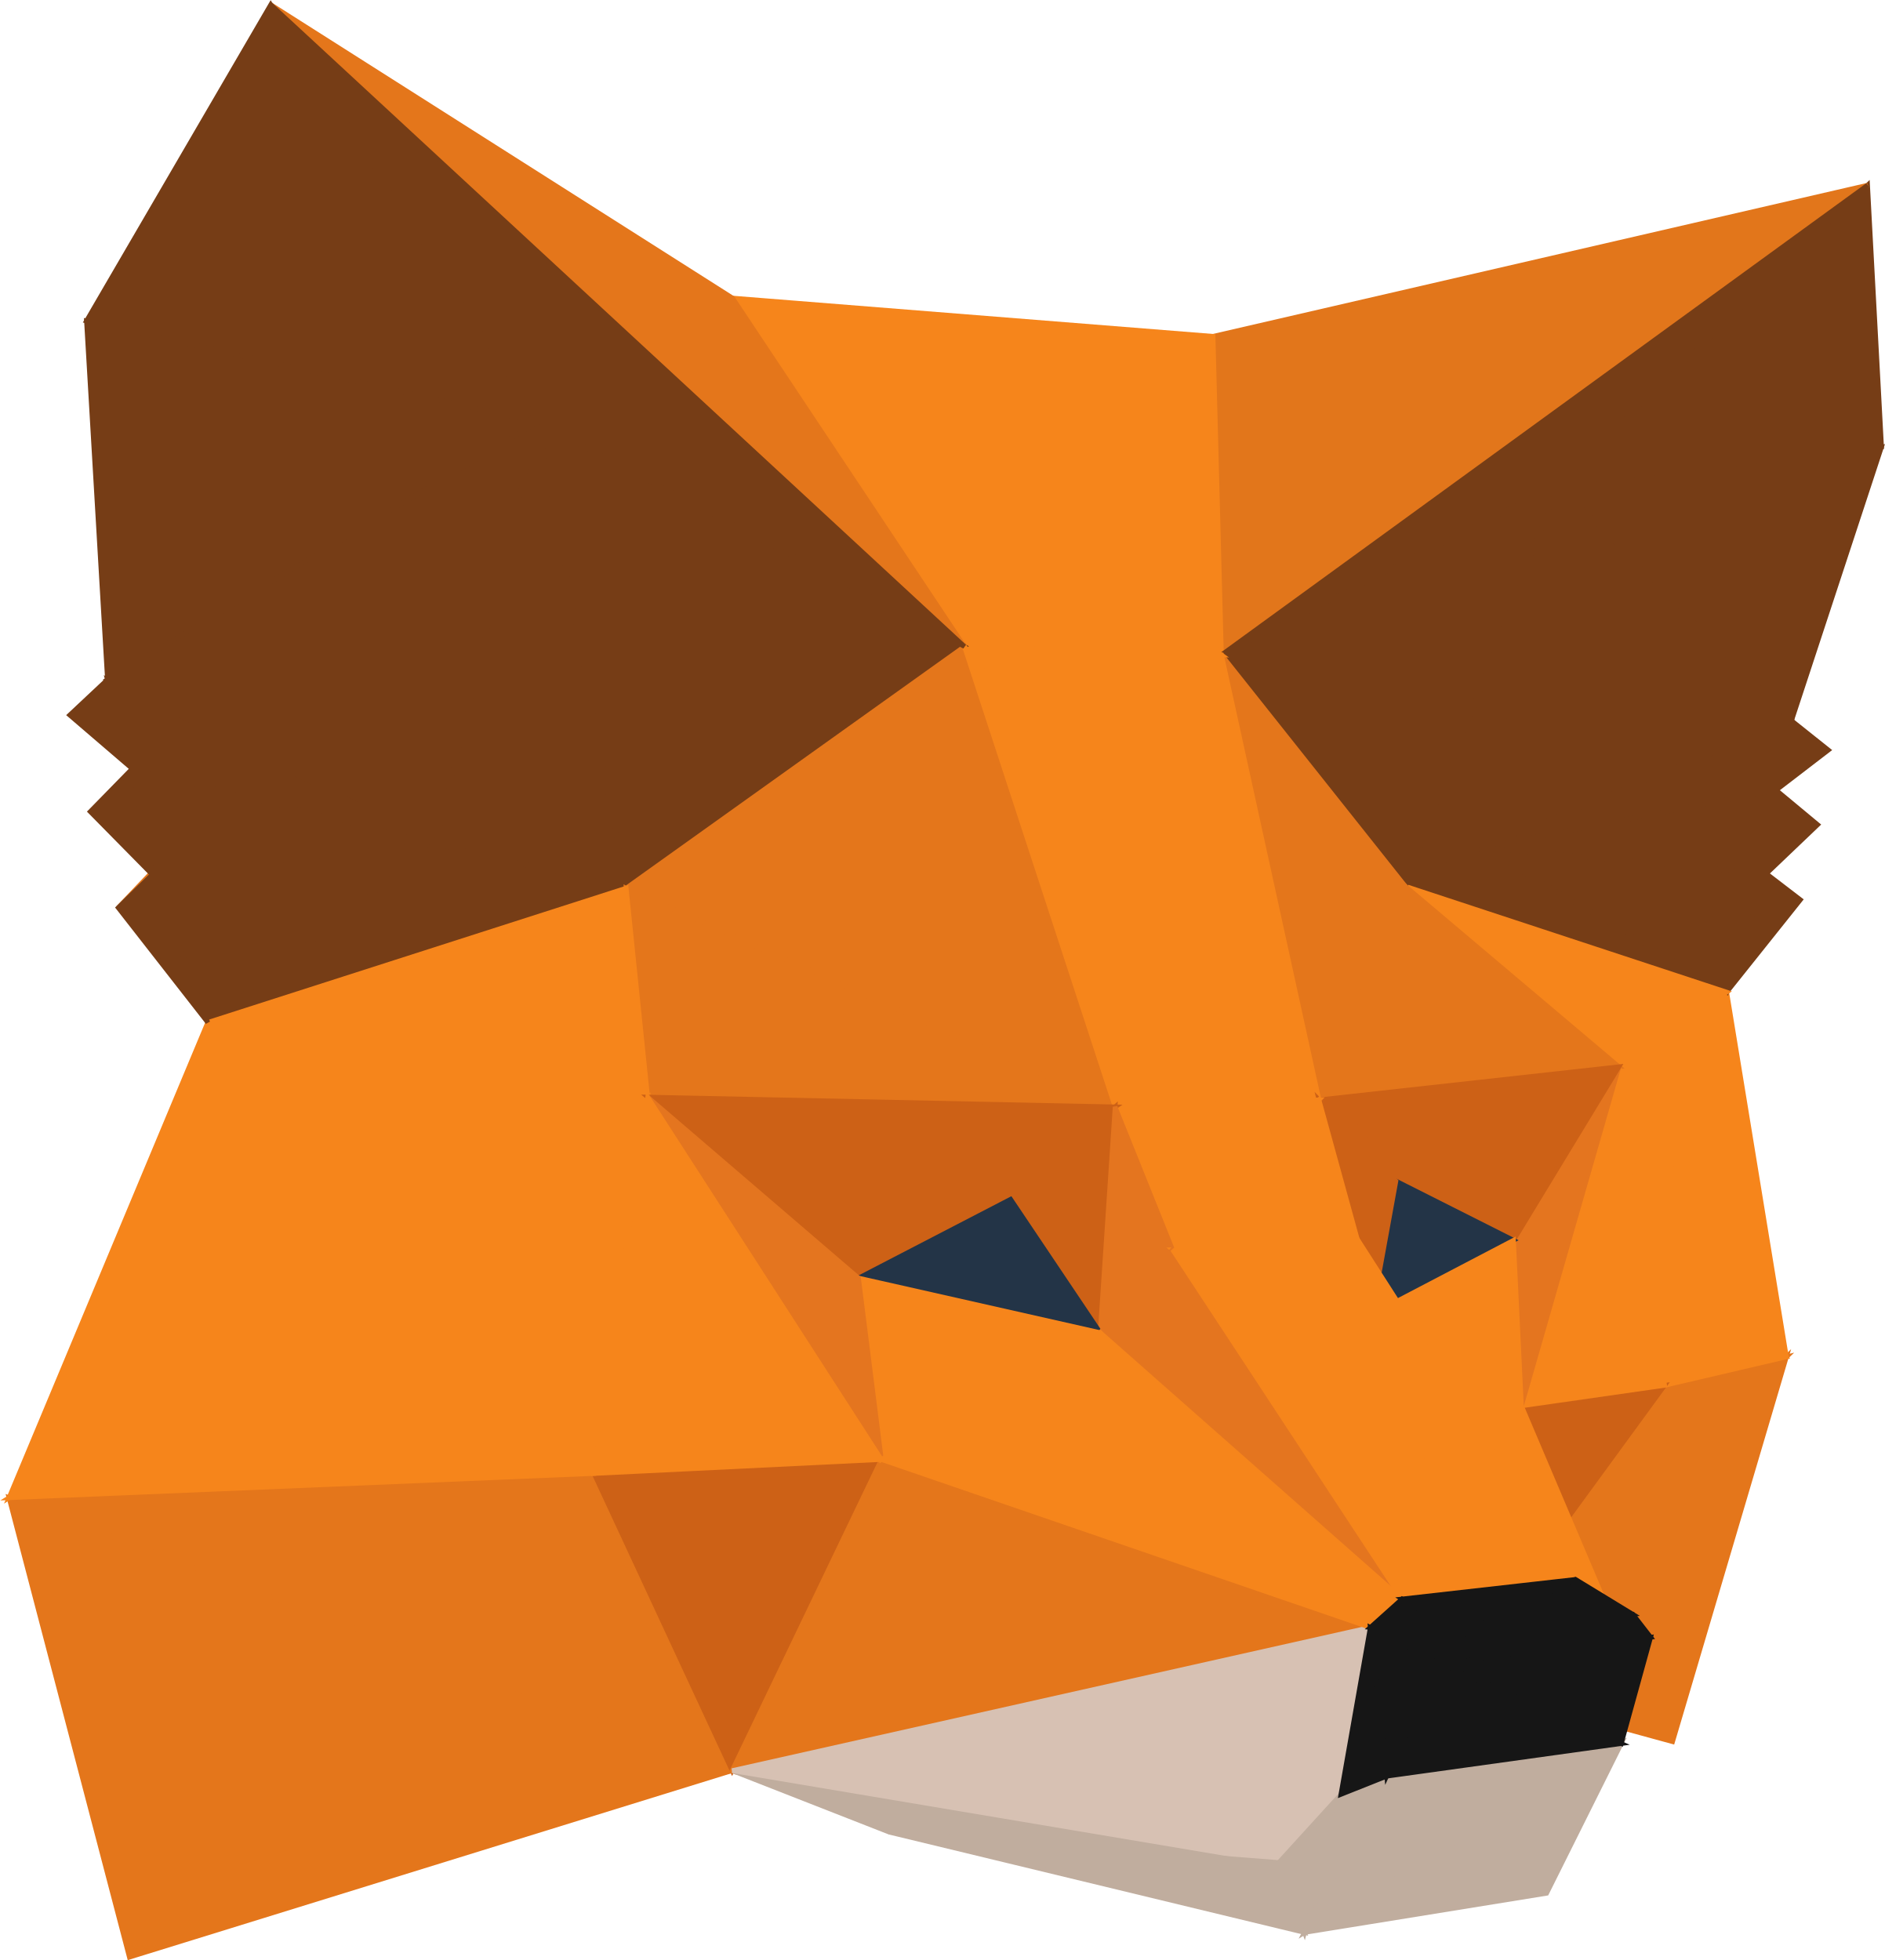
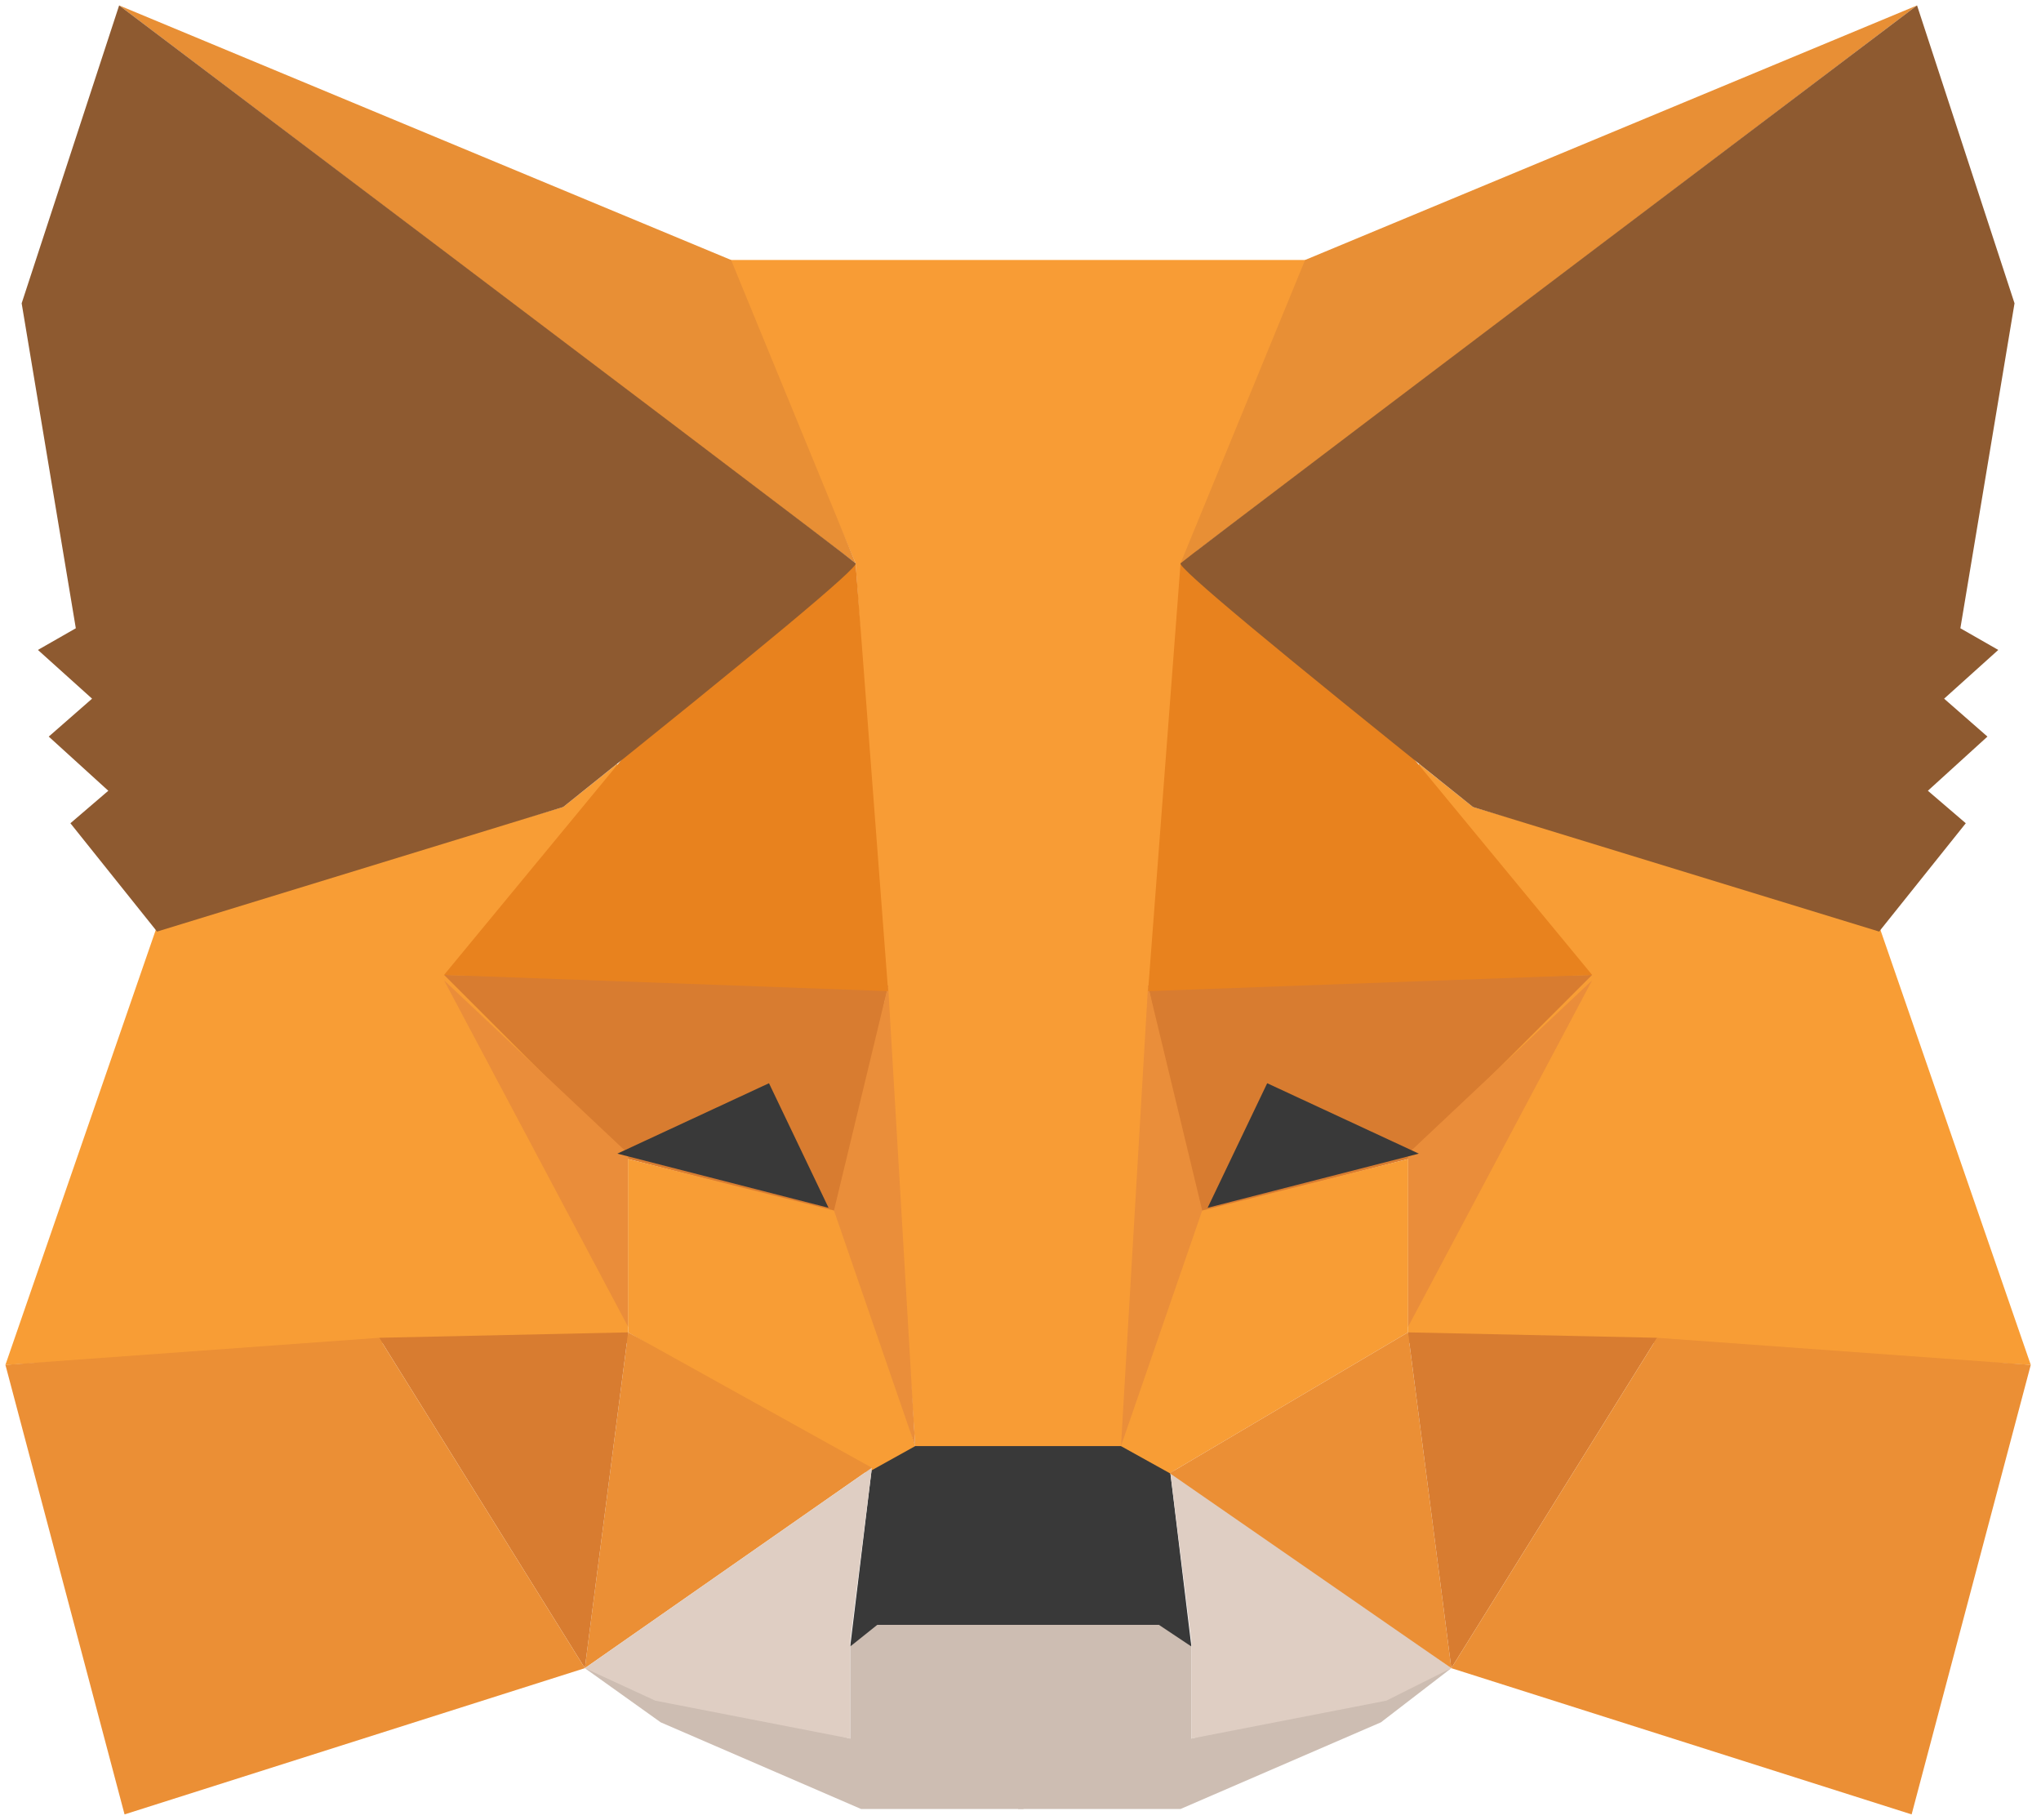
- <svg xmlns="http://www.w3.org/2000/svg" id="Layer_1" viewBox="0 0 404 420.2" width="2404" height="2500">
-   <style>.st0{fill:#e4761b;stroke:#e4761b}.st1{fill:#f6851b;stroke:#f6851b}.st2{fill:#763d16;stroke:#763d16}.st3{fill:#e2761b;stroke:#e2761b}.st4{fill:#c0ad9e;stroke:#c0ad9e}.st5{fill:#cd6116;stroke:#cd6116}.st6{fill:#e4751f;stroke:#e4751f}.st7{fill:#233447;stroke:#233447}.st8{fill:#d7c1b3;stroke:#d7c1b3}.st9{fill:#161616;stroke:#161616}</style>
-   <path class="st0" d="M382.9 290.9l-24.4 82.5-47.9-13.1z" />
-   <path class="st0" d="M310.6 360.3l46.2-63.3 26.1-6.1z" />
-   <path class="st1" d="M347 228.7l35.9 62.2-26.1 6.1zM347 228.7l23.1-16 12.8 78.2z" />
-   <path class="st2" d="M317.6 181.7l66.4-27.2-3.3 14.9zM378.6 187.3l-61-5.6 63.1-12.3z" />
-   <path class="st2" d="M378.6 187.3l-8.5 25.4-52.5-31zM391.9 160.8l-11.2 8.6 3.3-14.9zM378.6 187.3l2.1-17.9 8.9 7.4z" />
-   <path class="st3" d="M259.1 340.2l16.6 5.3 34.9 14.8z" />
-   <path class="st2" d="M370.1 212.7l8.5-25.4 7.3 5.6zM370.1 212.7L301.2 190l16.4-8.3z" />
-   <path class="st2" d="M334 103.8l-16.4 77.9-16.4 8.3z" />
-   <path class="st2" d="M384 154.5l-66.4 27.2 16.4-77.9z" />
-   <path class="st2" d="M334 103.8l69.3-8-19.3 58.7z" />
-   <path class="st1" d="M370.1 212.7l-23.1 16-45.8-38.7z" />
-   <path class="st2" d="M400.3 39.7l3 56.1-69.3 8z" />
-   <path class="st3" d="M400.3 39.7L261.8 140.4 260 72.1z" />
-   <path class="st1" d="M157 63.9l103 8.2 1.8 68.3z" />
-   <path class="st2" d="M301.2 190l-39.4-49.6 72.2-36.6z" />
-   <path class="st0" d="M301.2 190l45.8 38.7-64.3 7.1z" />
-   <path class="st0" d="M282.7 235.8l-20.9-95.4 39.4 49.6z" />
-   <path class="st2" d="M334 103.8l-72.2 36.6L400.3 39.7z" />
-   <path class="st4" d="M157.9 358.7l32.7 34.1-44.5-40.5z" />
-   <path class="st5" d="M310.6 360.3l15.5-58.9 30.7-4.4z" />
-   <path class="st3" d="M25.3 194.6l56.6-59.5-49.3 52.4z" />
-   <path class="st1" d="M356.8 297l-30.7 4.4 20.9-72.7zM261.8 140.4l-55.1-1.8L157 63.9z" />
-   <path class="st6" d="M347 228.7l-20.9 72.7-1.7-35.5z" />
-   <path class="st5" d="M282.7 235.8l64.3-7.1-22.6 37.2z" />
-   <path class="st1" d="M206.7 138.6l55.1 1.8 20.9 95.4z" />
-   <path class="st0" d="M206.7 138.6L58 1l99 62.9zM156.9 379.6l-129.2 40-25.8-98.5z" />
-   <path class="st2" d="M44.5 219.2l48.8-38.3 40.9 9.5z" />
-   <path class="st2" d="M134.2 190.4l-40.9-9.5 21.9-90.4z" />
-   <path class="st2" d="M32.6 187.5l60.7-6.6-48.8 38.3z" />
-   <path class="st5" d="M324.4 265.9l-25.2-12.7-16.5-17.4z" />
-   <path class="st2" d="M32.6 187.5l-4.3-22.7 65 16.1z" />
-   <path class="st7" d="M294 281.8l5.2-28.6 25.2 12.7z" />
-   <path class="st1" d="M326.1 301.4L294 281.8l30.4-15.9z" />
-   <path class="st2" d="M93.3 180.9l-65-16.1-5.3-19.1zM115.2 90.5l-21.9 90.4L23 145.7zM115.2 90.5l91.5 48.1-72.5 51.8z" />
-   <path class="st0" d="M134.2 190.4l72.5-51.8 32.3 98.7zM239 237.3l-100.2-2.1-4.6-44.8z" />
-   <path class="st1" d="M44.5 219.2l89.7-28.8 4.6 44.8zM282.7 235.8l-43.7 1.5-32.3-98.7z" />
-   <path class="st5" d="M299.2 253.2l-5.2 28.6-11.3-46z" />
-   <path class="st2" d="M58 1l148.7 137.6-91.5-48.1z" />
-   <path class="st0" d="M1.9 321.1l125.4-5.2 29.6 63.7z" />
-   <path class="st5" d="M156.9 379.6l-29.6-63.7 61.6-3z" />
-   <path class="st1" d="M294 281.8l32.1 19.6 17.7 41.7zM138.8 235.2L1.9 321.1l42.6-101.9zM127.3 315.9L1.9 321.1l136.9-85.9zM282.7 235.8l8.2 29.8-39.6 2.3zM251.3 267.9L239 237.3l43.7-1.5z" />
-   <path class="st4" d="M190.6 392.8l-33.7-13.2 117.2 19.7z" />
-   <path class="st2" d="M44.5 219.2l-19.2-24.6 7.3-7.1z" />
-   <path class="st8" d="M287.4 384.7l-13.3 14.6-117.2-19.7z" />
-   <path class="st0" d="M293.7 348.9l-136.8 30.7 32-66.7z" />
-   <path class="st8" d="M156.9 379.6l136.8-30.7-6.3 35.8z" />
-   <path class="st2" d="M23 145.7l-4.5-76.9 96.7 21.7zM32.6 187.5L19.3 174l9-9.2z" />
-   <path class="st5" d="M216.6 257.1l22.4-19.8-3.2 48.4z" />
-   <path class="st5" d="M239 237.3l-22.4 19.8L184 274z" />
-   <path class="st1" d="M343.8 343.1l-6.1-4.5-43.7-56.8z" />
-   <path class="st5" d="M184 274l-45.2-38.8 100.2 2.1z" />
-   <path class="st6" d="M235.8 285.7l3.2-48.4 12.3 30.6z" />
-   <path class="st2" d="M14.9 153.3l8.1-7.6 5.3 19.1z" />
-   <path class="st7" d="M235.8 285.7L184 274l32.6-16.9z" />
-   <path class="st2" d="M115.2 90.5L18.5 68.8 58 1z" />
-   <path class="st4" d="M274.1 399.3l5.5 15-89-21.5z" />
-   <path class="st1" d="M188.9 312.9L184 274l51.8 11.7z" />
-   <path class="st6" d="M138.8 235.2L184 274l4.9 38.9z" />
-   <path class="st1" d="M251.3 267.9l39.6-2.3 46.8 73zM138.8 235.2l50.1 77.7-61.6 3z" />
-   <path class="st6" d="M251.3 267.9l49.2 74.9-64.7-57.1z" />
-   <path class="st1" d="M235.8 285.7l64.7 57.1-6.8 6.1z" />
-   <path class="st1" d="M293.7 348.9l-104.8-36 46.9-27.2zM337.7 338.6l-37.2 4.2-49.2-74.9z" />
-   <path class="st4" d="M347.5 373.8l-16 32.1-51.9 8.4zM279.6 414.3l-5.5-15 13.3-14.6z" />
-   <path class="st4" d="M287.4 384.7l9.8-3.9-17.6 33.5zM279.6 414.3l17.6-33.5 50.3-7z" />
-   <path class="st9" d="M337.7 338.6l12.3 7.5-37.4 4.5z" />
-   <path class="st9" d="M312.6 350.6l-12.1-7.8 37.2-4.2zM308.3 356.5l45.5-5.5-6.3 22.8z" />
-   <path class="st9" d="M347.5 373.8l-50.3 7 11.1-24.3zM297.2 380.8l-9.8 3.9 6.3-35.8zM293.7 348.9l6.8-6.1 12.1 7.8zM350 346.1l3.8 4.9-45.5 5.5z" />
-   <path class="st9" d="M308.3 356.5l4.3-5.9 37.4-4.5zM293.7 348.9l14.6 7.6-11.1 24.3z" />
-   <path class="st9" d="M312.6 350.6l-4.3 5.9-14.6-7.6z" />
+ <svg xmlns="http://www.w3.org/2000/svg" width="212" height="189" viewBox="0 0 212 189" id="metamask">
+   <g fill="none" fill-rule="evenodd">
+     <polygon fill="#CDBDB2" points="60.75 173.25 88.313 180.563 88.313 171 90.563 168.75 106.313 168.75 106.313 180 106.313 187.875 89.438 187.875 68.625 178.875" />
+     <polygon fill="#CDBDB2" points="105.75 173.25 132.75 180.563 132.75 171 135 168.75 150.75 168.75 150.75 180 150.75 187.875 133.875 187.875 113.063 178.875" transform="matrix(-1 0 0 1 256.5 0)" />
+     <polygon fill="#393939" points="90.563 152.438 88.313 171 91.125 168.75 120.375 168.75 123.75 171 121.5 152.438 117 149.625 94.5 150.188" />
+     <polygon fill="#F89C35" points="75.375 27 88.875 58.5 95.063 150.188 117 150.188 123.75 58.5 136.125 27" />
+     <polygon fill="#F89D35" points="16.313 96.188 .563 141.75 39.938 139.5 65.25 139.5 65.25 119.813 64.125 79.313 58.5 83.813" />
+     <polygon fill="#D87C30" points="46.125 101.25 92.25 102.375 87.188 126 65.25 120.375" />
+     <polygon fill="#EA8D3A" points="46.125 101.813 65.25 119.813 65.25 137.813" />
+     <polygon fill="#F89D35" points="65.25 120.375 87.75 126 95.063 150.188 90 153 65.25 138.375" />
+     <polygon fill="#EB8F35" points="65.25 138.375 60.75 173.25 90.563 152.438" />
+     <polygon fill="#EA8E3A" points="92.25 102.375 95.063 150.188 86.625 125.719" />
+     <polygon fill="#D87C30" points="39.375 138.938 65.25 138.375 60.75 173.25" />
+     <polygon fill="#EB8F35" points="12.938 188.438 60.75 173.25 39.375 138.938 .563 141.75" />
+     <polygon fill="#E8821E" points="88.875 58.5 64.688 78.75 46.125 101.25 92.25 102.938" />
+     <polygon fill="#DFCEC3" points="60.75 173.25 90.563 152.438 88.313 170.438 88.313 180.563 68.063 176.625" />
+     <polygon fill="#DFCEC3" points="121.5 173.25 150.75 152.438 148.5 170.438 148.5 180.563 128.25 176.625" transform="matrix(-1 0 0 1 272.25 0)" />
+     <polygon fill="#393939" points="70.313 112.5 64.125 125.438 86.063 119.813" transform="matrix(-1 0 0 1 150.188 0)" />
+     <polygon fill="#E88F35" points="12.375 .563 88.875 58.5 75.938 27" />
+     <path fill="#8E5A30" d="M12.375,0.563 L2.25,31.5 L7.875,65.25 L3.938,67.5 L9.563,72.562 L5.063,76.5 L11.25,82.125 L7.313,85.5 L16.313,96.75 L58.5,83.813 C79.125,67.313 89.25,58.875 88.875,58.5 C88.5,58.125 63,38.813 12.375,0.563 Z" />
+     <g transform="matrix(-1 0 0 1 211.5 0)">
+       <polygon fill="#F89D35" points="16.313 96.188 .563 141.75 39.938 139.5 65.25 139.5 65.25 119.813 64.125 79.313 58.5 83.813" />
+       <polygon fill="#D87C30" points="46.125 101.25 92.25 102.375 87.188 126 65.25 120.375" />
+       <polygon fill="#EA8D3A" points="46.125 101.813 65.25 119.813 65.25 137.813" />
+       <polygon fill="#F89D35" points="65.25 120.375 87.75 126 95.063 150.188 90 153 65.25 138.375" />
+       <polygon fill="#EB8F35" points="65.25 138.375 60.75 173.25 90 153" />
+       <polygon fill="#EA8E3A" points="92.25 102.375 95.063 150.188 86.625 125.719" />
+       <polygon fill="#D87C30" points="39.375 138.938 65.25 138.375 60.75 173.25" />
+       <polygon fill="#EB8F35" points="12.938 188.438 60.75 173.25 39.375 138.938 .563 141.75" />
+       <polygon fill="#E8821E" points="88.875 58.5 64.688 78.75 46.125 101.25 92.25 102.938" />
+       <polygon fill="#393939" points="70.313 112.5 64.125 125.438 86.063 119.813" transform="matrix(-1 0 0 1 150.188 0)" />
+       <polygon fill="#E88F35" points="12.375 .563 88.875 58.5 75.938 27" />
+       <path fill="#8E5A30" d="M12.375,0.563 L2.25,31.5 L7.875,65.25 L3.938,67.5 L9.563,72.562 L5.063,76.5 L11.25,82.125 L7.313,85.5 L16.313,96.75 L58.5,83.813 C79.125,67.313 89.25,58.875 88.875,58.5 C88.5,58.125 63,38.813 12.375,0.563 Z" />
+     </g>
+   </g>
</svg>
